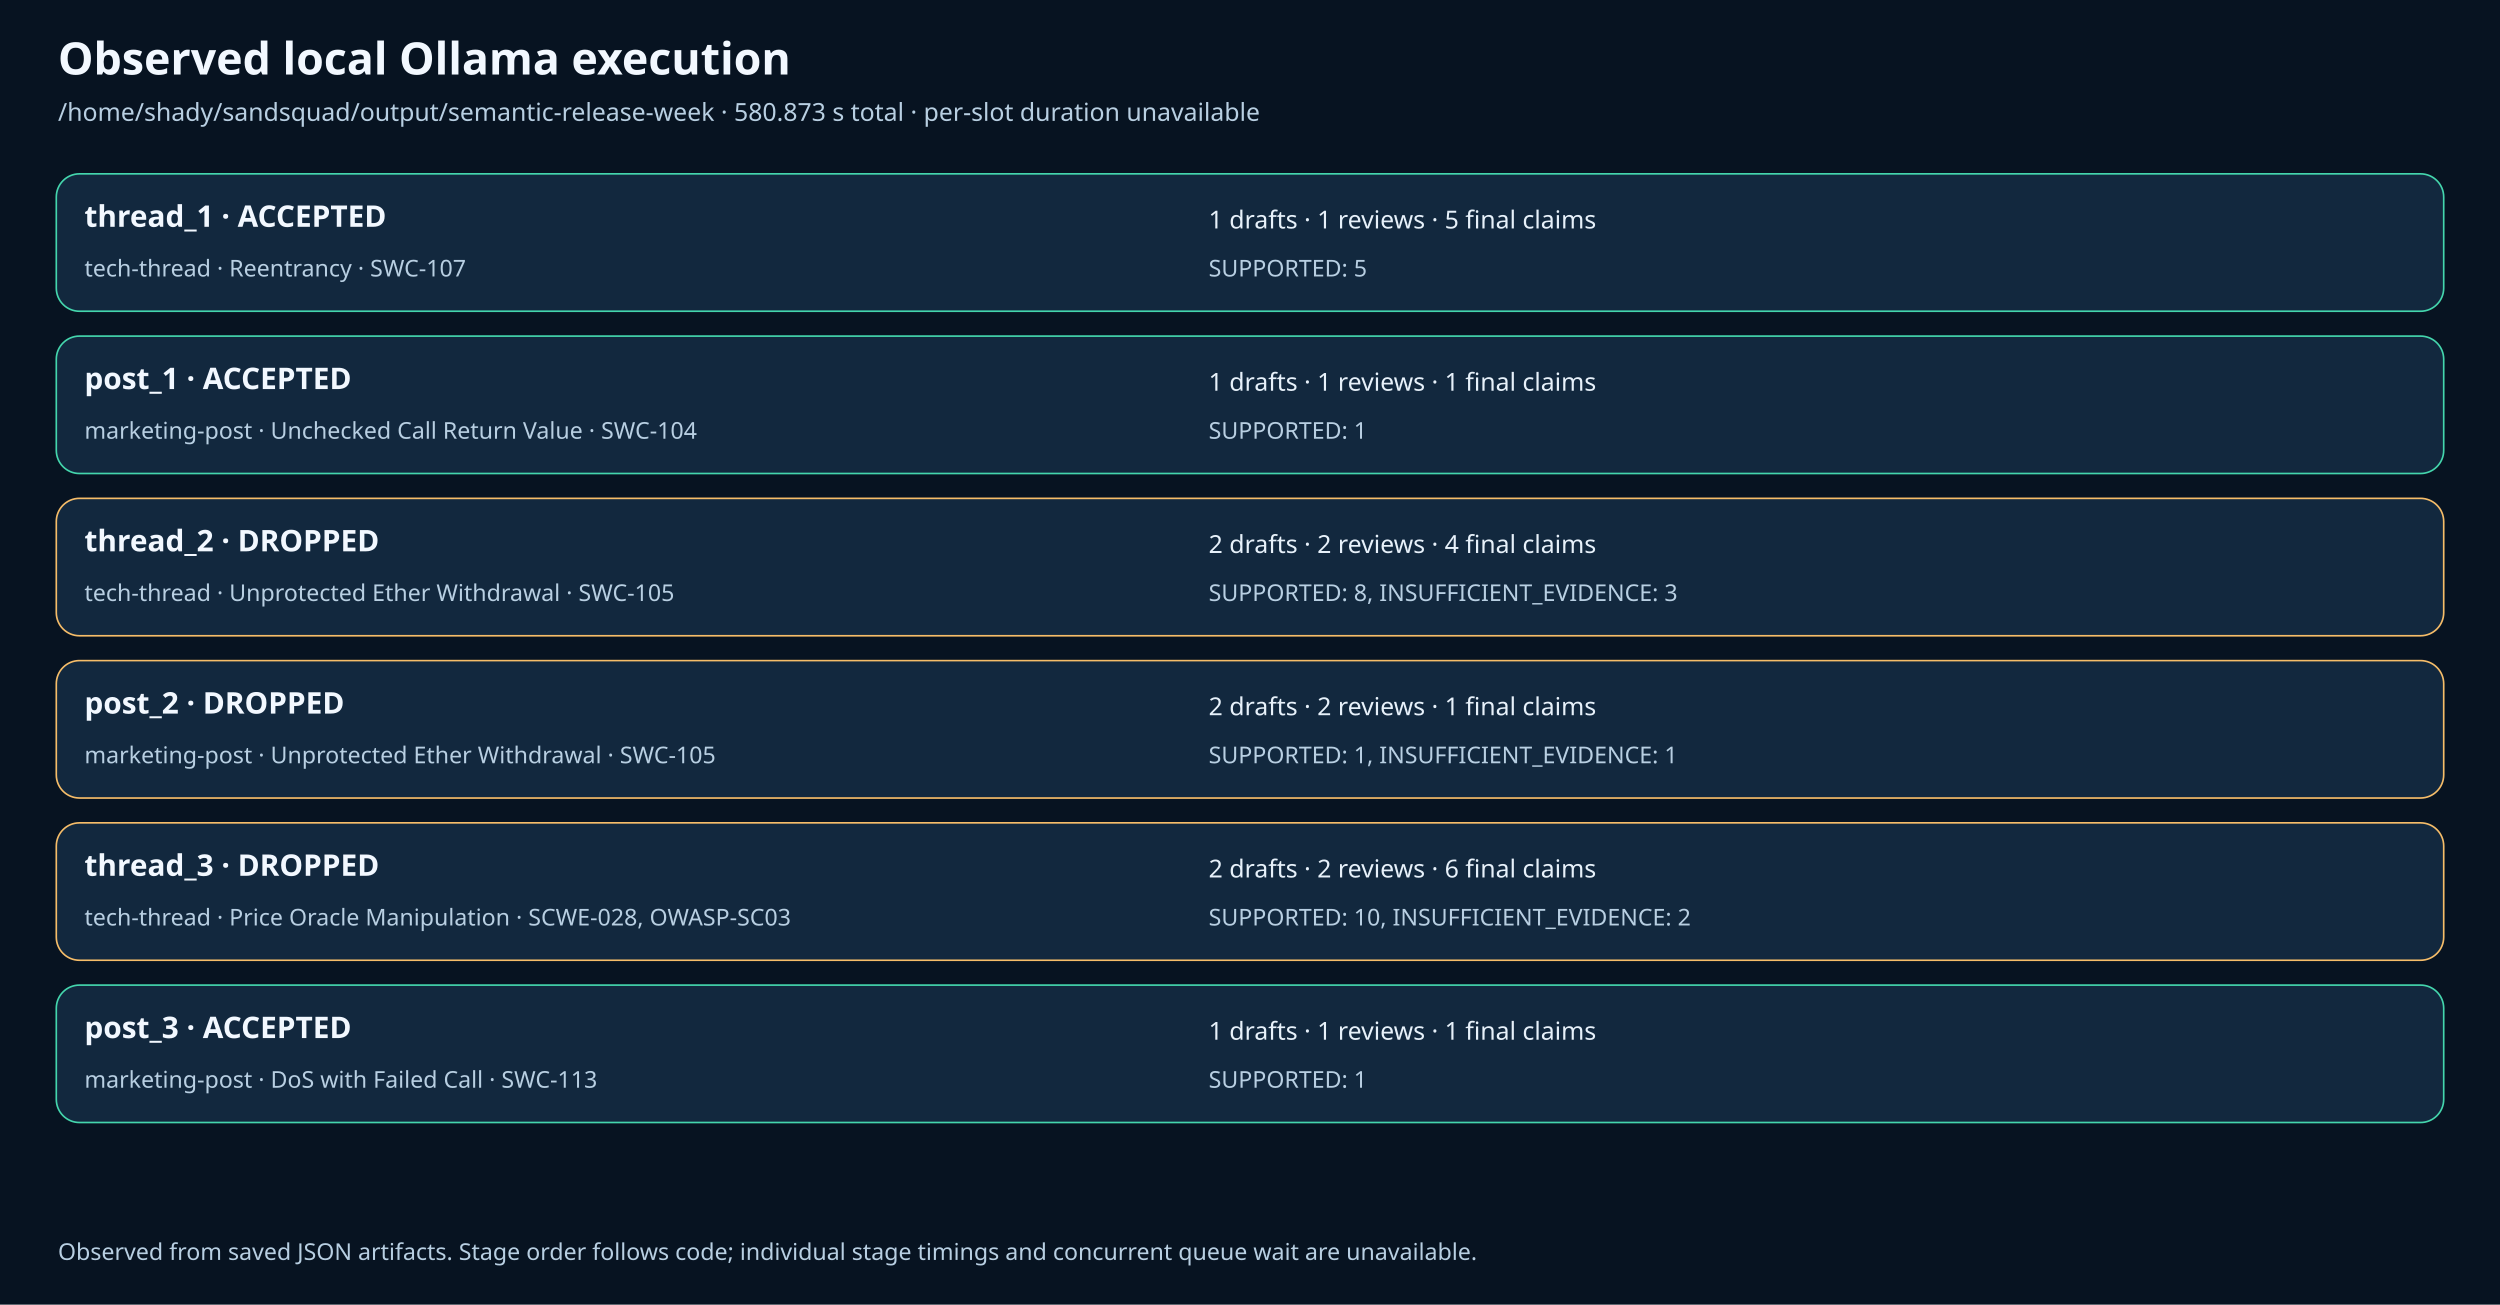
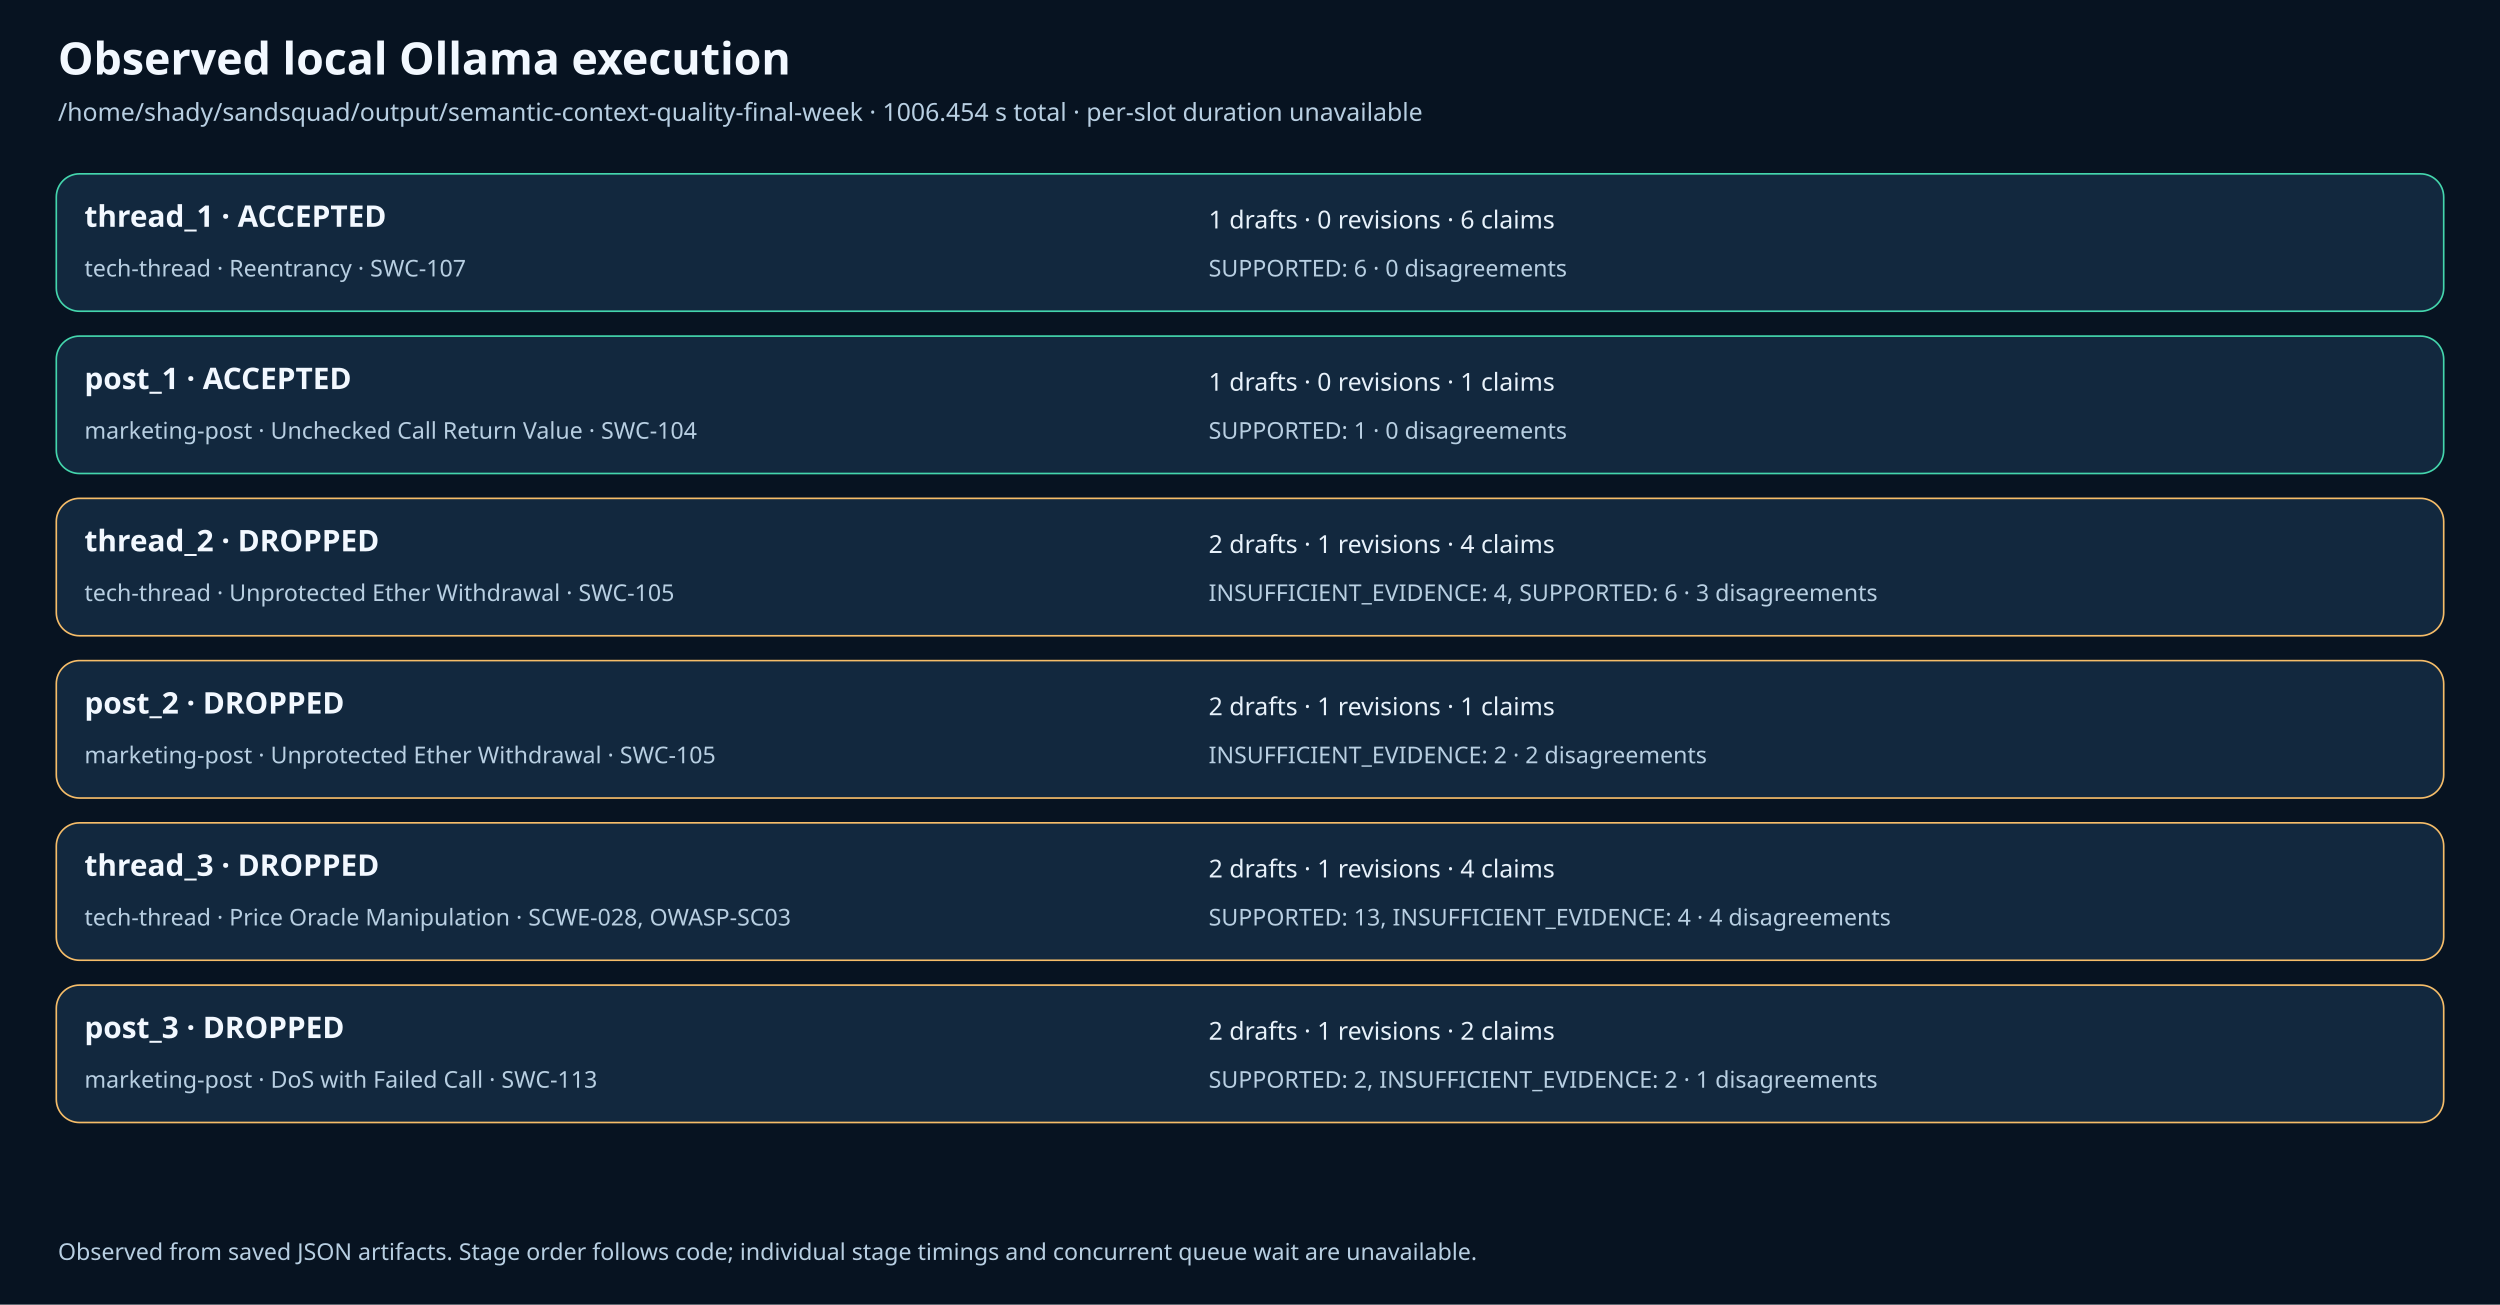
<svg xmlns="http://www.w3.org/2000/svg" viewBox="0 0 1510 788" role="img" aria-label="Observed six-slot final run">
  <rect width="1510" height="788" fill="#071321" />
  <text x="35" y="45" fill="#f2f8ff" font-family="system-ui" font-size="27" font-weight="700">Observed local Ollama execution</text>
-   <text x="35" y="73" fill="#b8cfe2" font-family="system-ui" font-size="15">/home/shady/sandsquad/output/semantic-release-week · 580.873 s total · per-slot duration unavailable</text>
+   <text x="35" y="73" fill="#b8cfe2" font-family="system-ui" font-size="15">/home/shady/sandsquad/output/semantic-context-quality-final-week · 1006.454 s total · per-slot duration unavailable</text>
  <rect x="34" y="105" width="1442" height="83" rx="14" fill="#12283e" stroke="#44d6ad" />
  <text x="51" y="137" fill="#f2f8ff" font-family="system-ui" font-size="18" font-weight="700">thread_1 · ACCEPTED</text>
  <text x="51" y="167" fill="#b8cfe2" font-family="system-ui" font-size="14">tech-thread · Reentrancy · SWC-107</text>
-   <text x="730" y="138" fill="#e7f1fa" font-family="system-ui" font-size="15">1 drafts · 1 reviews · 5 final claims</text>
-   <text x="730" y="167" fill="#b8cfe2" font-family="system-ui" font-size="14">SUPPORTED: 5</text>
+   <text x="730" y="138" fill="#e7f1fa" font-family="system-ui" font-size="15">1 drafts · 0 revisions · 6 claims</text>
+   <text x="730" y="167" fill="#b8cfe2" font-family="system-ui" font-size="14">SUPPORTED: 6 · 0 disagreements</text>
  <rect x="34" y="203" width="1442" height="83" rx="14" fill="#12283e" stroke="#44d6ad" />
  <text x="51" y="235" fill="#f2f8ff" font-family="system-ui" font-size="18" font-weight="700">post_1 · ACCEPTED</text>
  <text x="51" y="265" fill="#b8cfe2" font-family="system-ui" font-size="14">marketing-post · Unchecked Call Return Value · SWC-104</text>
-   <text x="730" y="236" fill="#e7f1fa" font-family="system-ui" font-size="15">1 drafts · 1 reviews · 1 final claims</text>
-   <text x="730" y="265" fill="#b8cfe2" font-family="system-ui" font-size="14">SUPPORTED: 1</text>
+   <text x="730" y="236" fill="#e7f1fa" font-family="system-ui" font-size="15">1 drafts · 0 revisions · 1 claims</text>
+   <text x="730" y="265" fill="#b8cfe2" font-family="system-ui" font-size="14">SUPPORTED: 1 · 0 disagreements</text>
  <rect x="34" y="301" width="1442" height="83" rx="14" fill="#12283e" stroke="#f6bd69" />
  <text x="51" y="333" fill="#f2f8ff" font-family="system-ui" font-size="18" font-weight="700">thread_2 · DROPPED</text>
  <text x="51" y="363" fill="#b8cfe2" font-family="system-ui" font-size="14">tech-thread · Unprotected Ether Withdrawal · SWC-105</text>
-   <text x="730" y="334" fill="#e7f1fa" font-family="system-ui" font-size="15">2 drafts · 2 reviews · 4 final claims</text>
-   <text x="730" y="363" fill="#b8cfe2" font-family="system-ui" font-size="14">SUPPORTED: 8, INSUFFICIENT_EVIDENCE: 3</text>
+   <text x="730" y="334" fill="#e7f1fa" font-family="system-ui" font-size="15">2 drafts · 1 revisions · 4 claims</text>
+   <text x="730" y="363" fill="#b8cfe2" font-family="system-ui" font-size="14">INSUFFICIENT_EVIDENCE: 4, SUPPORTED: 6 · 3 disagreements</text>
  <rect x="34" y="399" width="1442" height="83" rx="14" fill="#12283e" stroke="#f6bd69" />
  <text x="51" y="431" fill="#f2f8ff" font-family="system-ui" font-size="18" font-weight="700">post_2 · DROPPED</text>
  <text x="51" y="461" fill="#b8cfe2" font-family="system-ui" font-size="14">marketing-post · Unprotected Ether Withdrawal · SWC-105</text>
-   <text x="730" y="432" fill="#e7f1fa" font-family="system-ui" font-size="15">2 drafts · 2 reviews · 1 final claims</text>
-   <text x="730" y="461" fill="#b8cfe2" font-family="system-ui" font-size="14">SUPPORTED: 1, INSUFFICIENT_EVIDENCE: 1</text>
+   <text x="730" y="432" fill="#e7f1fa" font-family="system-ui" font-size="15">2 drafts · 1 revisions · 1 claims</text>
+   <text x="730" y="461" fill="#b8cfe2" font-family="system-ui" font-size="14">INSUFFICIENT_EVIDENCE: 2 · 2 disagreements</text>
  <rect x="34" y="497" width="1442" height="83" rx="14" fill="#12283e" stroke="#f6bd69" />
  <text x="51" y="529" fill="#f2f8ff" font-family="system-ui" font-size="18" font-weight="700">thread_3 · DROPPED</text>
  <text x="51" y="559" fill="#b8cfe2" font-family="system-ui" font-size="14">tech-thread · Price Oracle Manipulation · SCWE-028, OWASP-SC03</text>
-   <text x="730" y="530" fill="#e7f1fa" font-family="system-ui" font-size="15">2 drafts · 2 reviews · 6 final claims</text>
-   <text x="730" y="559" fill="#b8cfe2" font-family="system-ui" font-size="14">SUPPORTED: 10, INSUFFICIENT_EVIDENCE: 2</text>
-   <rect x="34" y="595" width="1442" height="83" rx="14" fill="#12283e" stroke="#44d6ad" />
-   <text x="51" y="627" fill="#f2f8ff" font-family="system-ui" font-size="18" font-weight="700">post_3 · ACCEPTED</text>
+   <text x="730" y="530" fill="#e7f1fa" font-family="system-ui" font-size="15">2 drafts · 1 revisions · 4 claims</text>
+   <text x="730" y="559" fill="#b8cfe2" font-family="system-ui" font-size="14">SUPPORTED: 13, INSUFFICIENT_EVIDENCE: 4 · 4 disagreements</text>
+   <rect x="34" y="595" width="1442" height="83" rx="14" fill="#12283e" stroke="#f6bd69" />
+   <text x="51" y="627" fill="#f2f8ff" font-family="system-ui" font-size="18" font-weight="700">post_3 · DROPPED</text>
  <text x="51" y="657" fill="#b8cfe2" font-family="system-ui" font-size="14">marketing-post · DoS with Failed Call · SWC-113</text>
-   <text x="730" y="628" fill="#e7f1fa" font-family="system-ui" font-size="15">1 drafts · 1 reviews · 1 final claims</text>
-   <text x="730" y="657" fill="#b8cfe2" font-family="system-ui" font-size="14">SUPPORTED: 1</text>
+   <text x="730" y="628" fill="#e7f1fa" font-family="system-ui" font-size="15">2 drafts · 1 revisions · 2 claims</text>
+   <text x="730" y="657" fill="#b8cfe2" font-family="system-ui" font-size="14">SUPPORTED: 2, INSUFFICIENT_EVIDENCE: 2 · 1 disagreements</text>
  <text x="35" y="761" fill="#b8cfe2" font-family="system-ui" font-size="14">Observed from saved JSON artifacts. Stage order follows code; individual stage timings and concurrent queue wait are unavailable.</text>
</svg>
